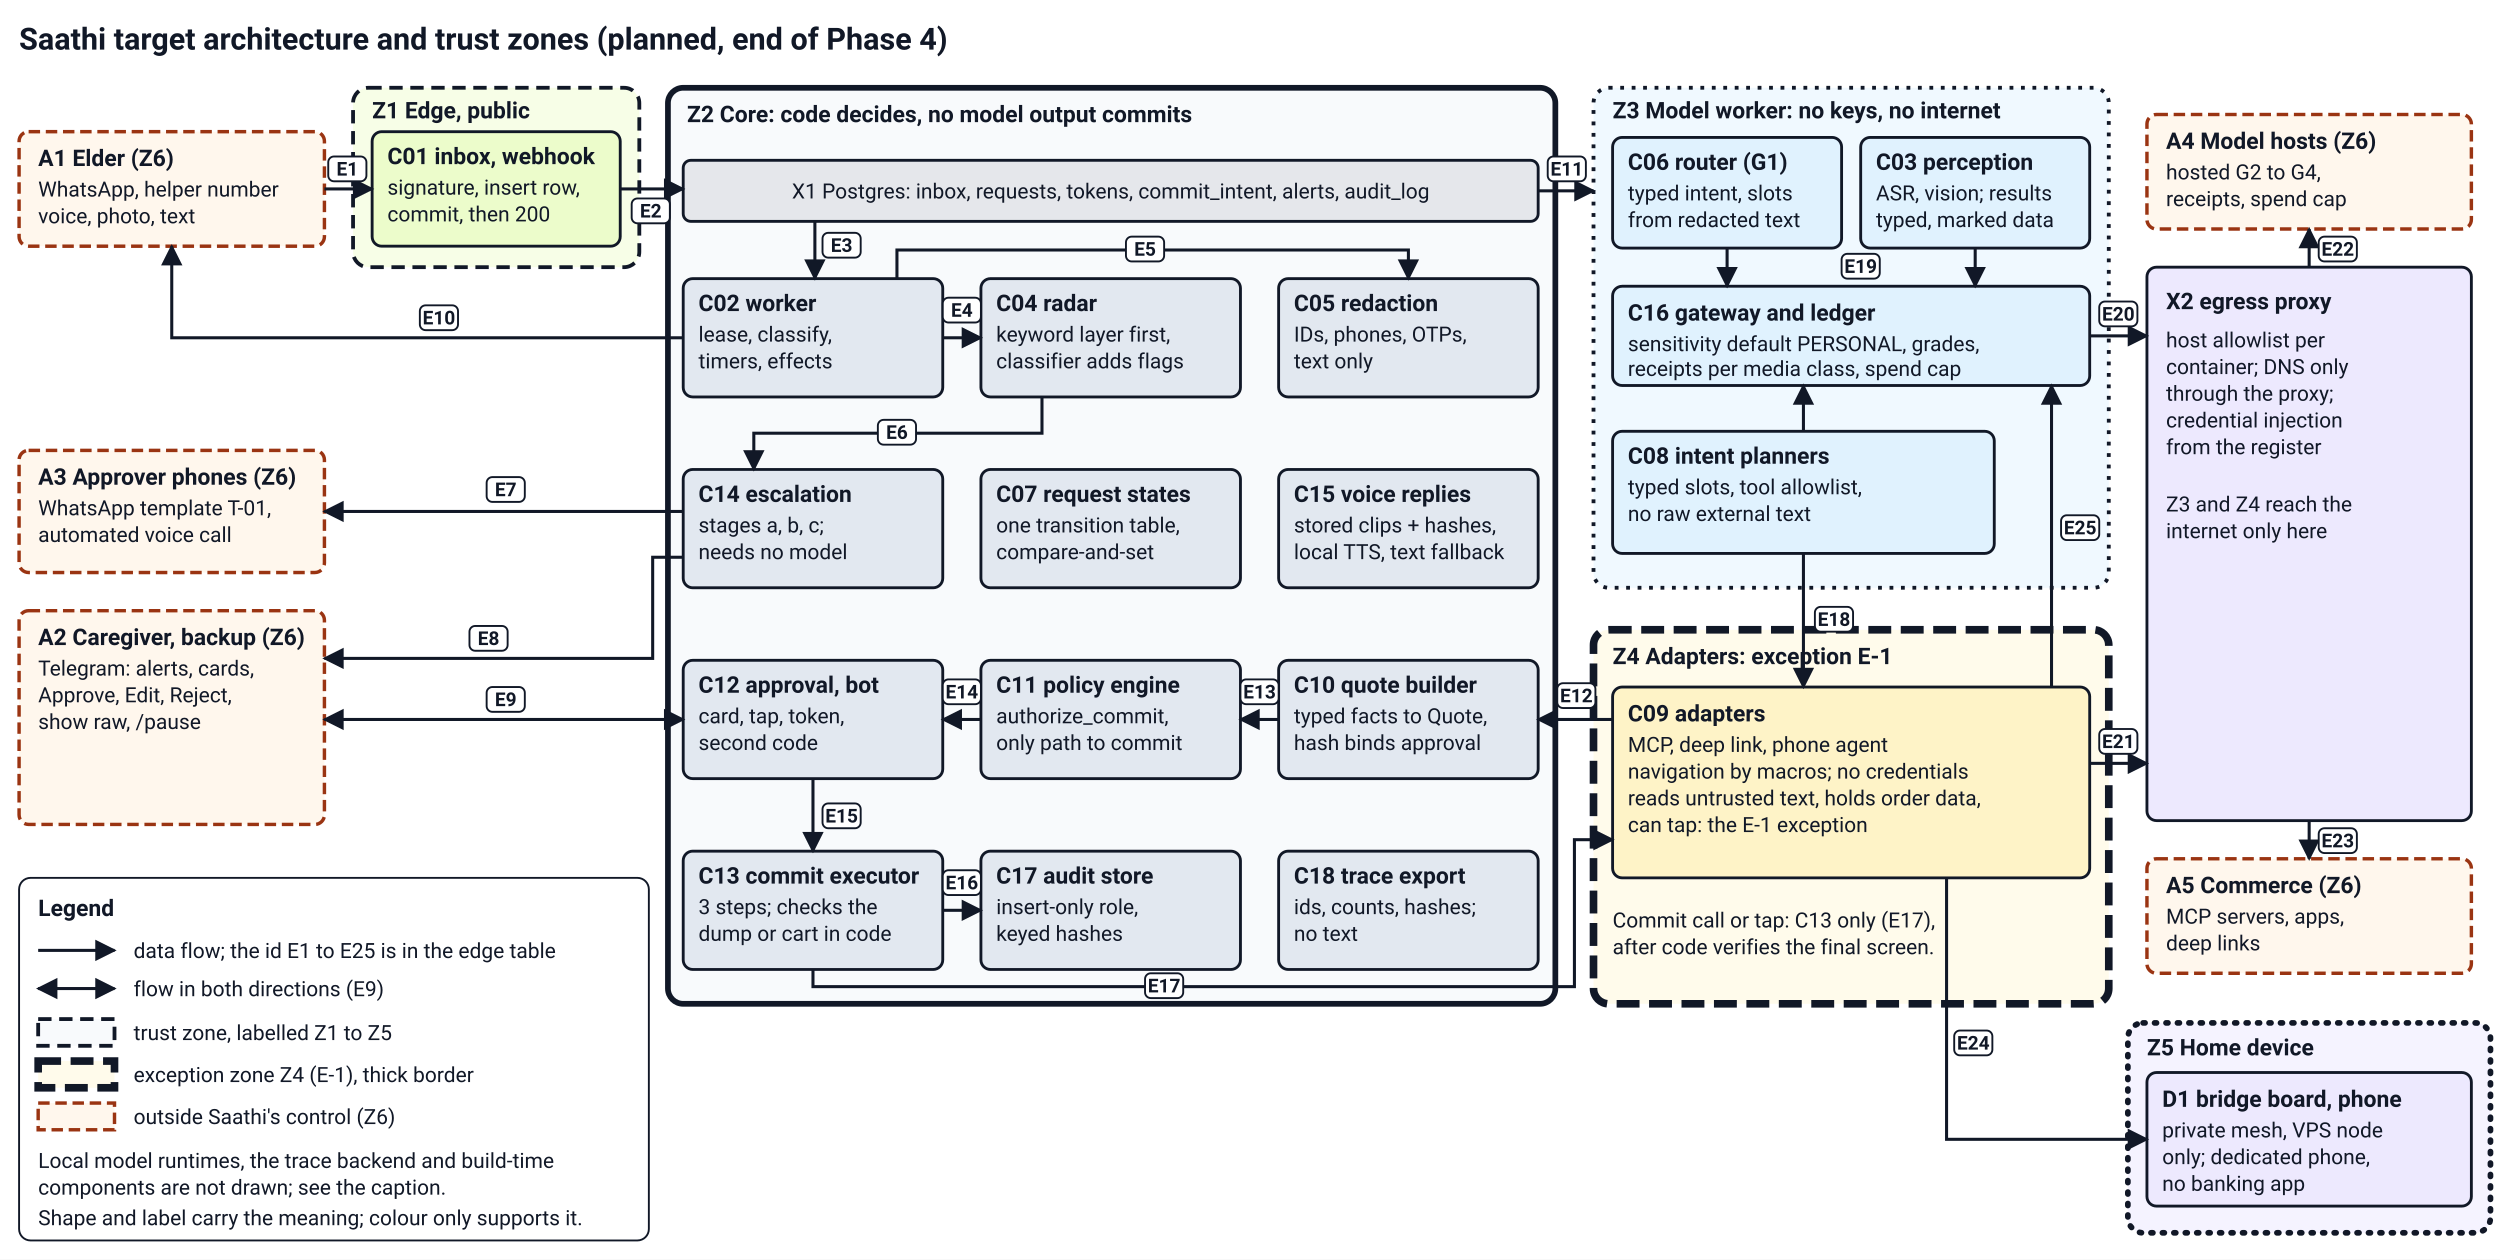
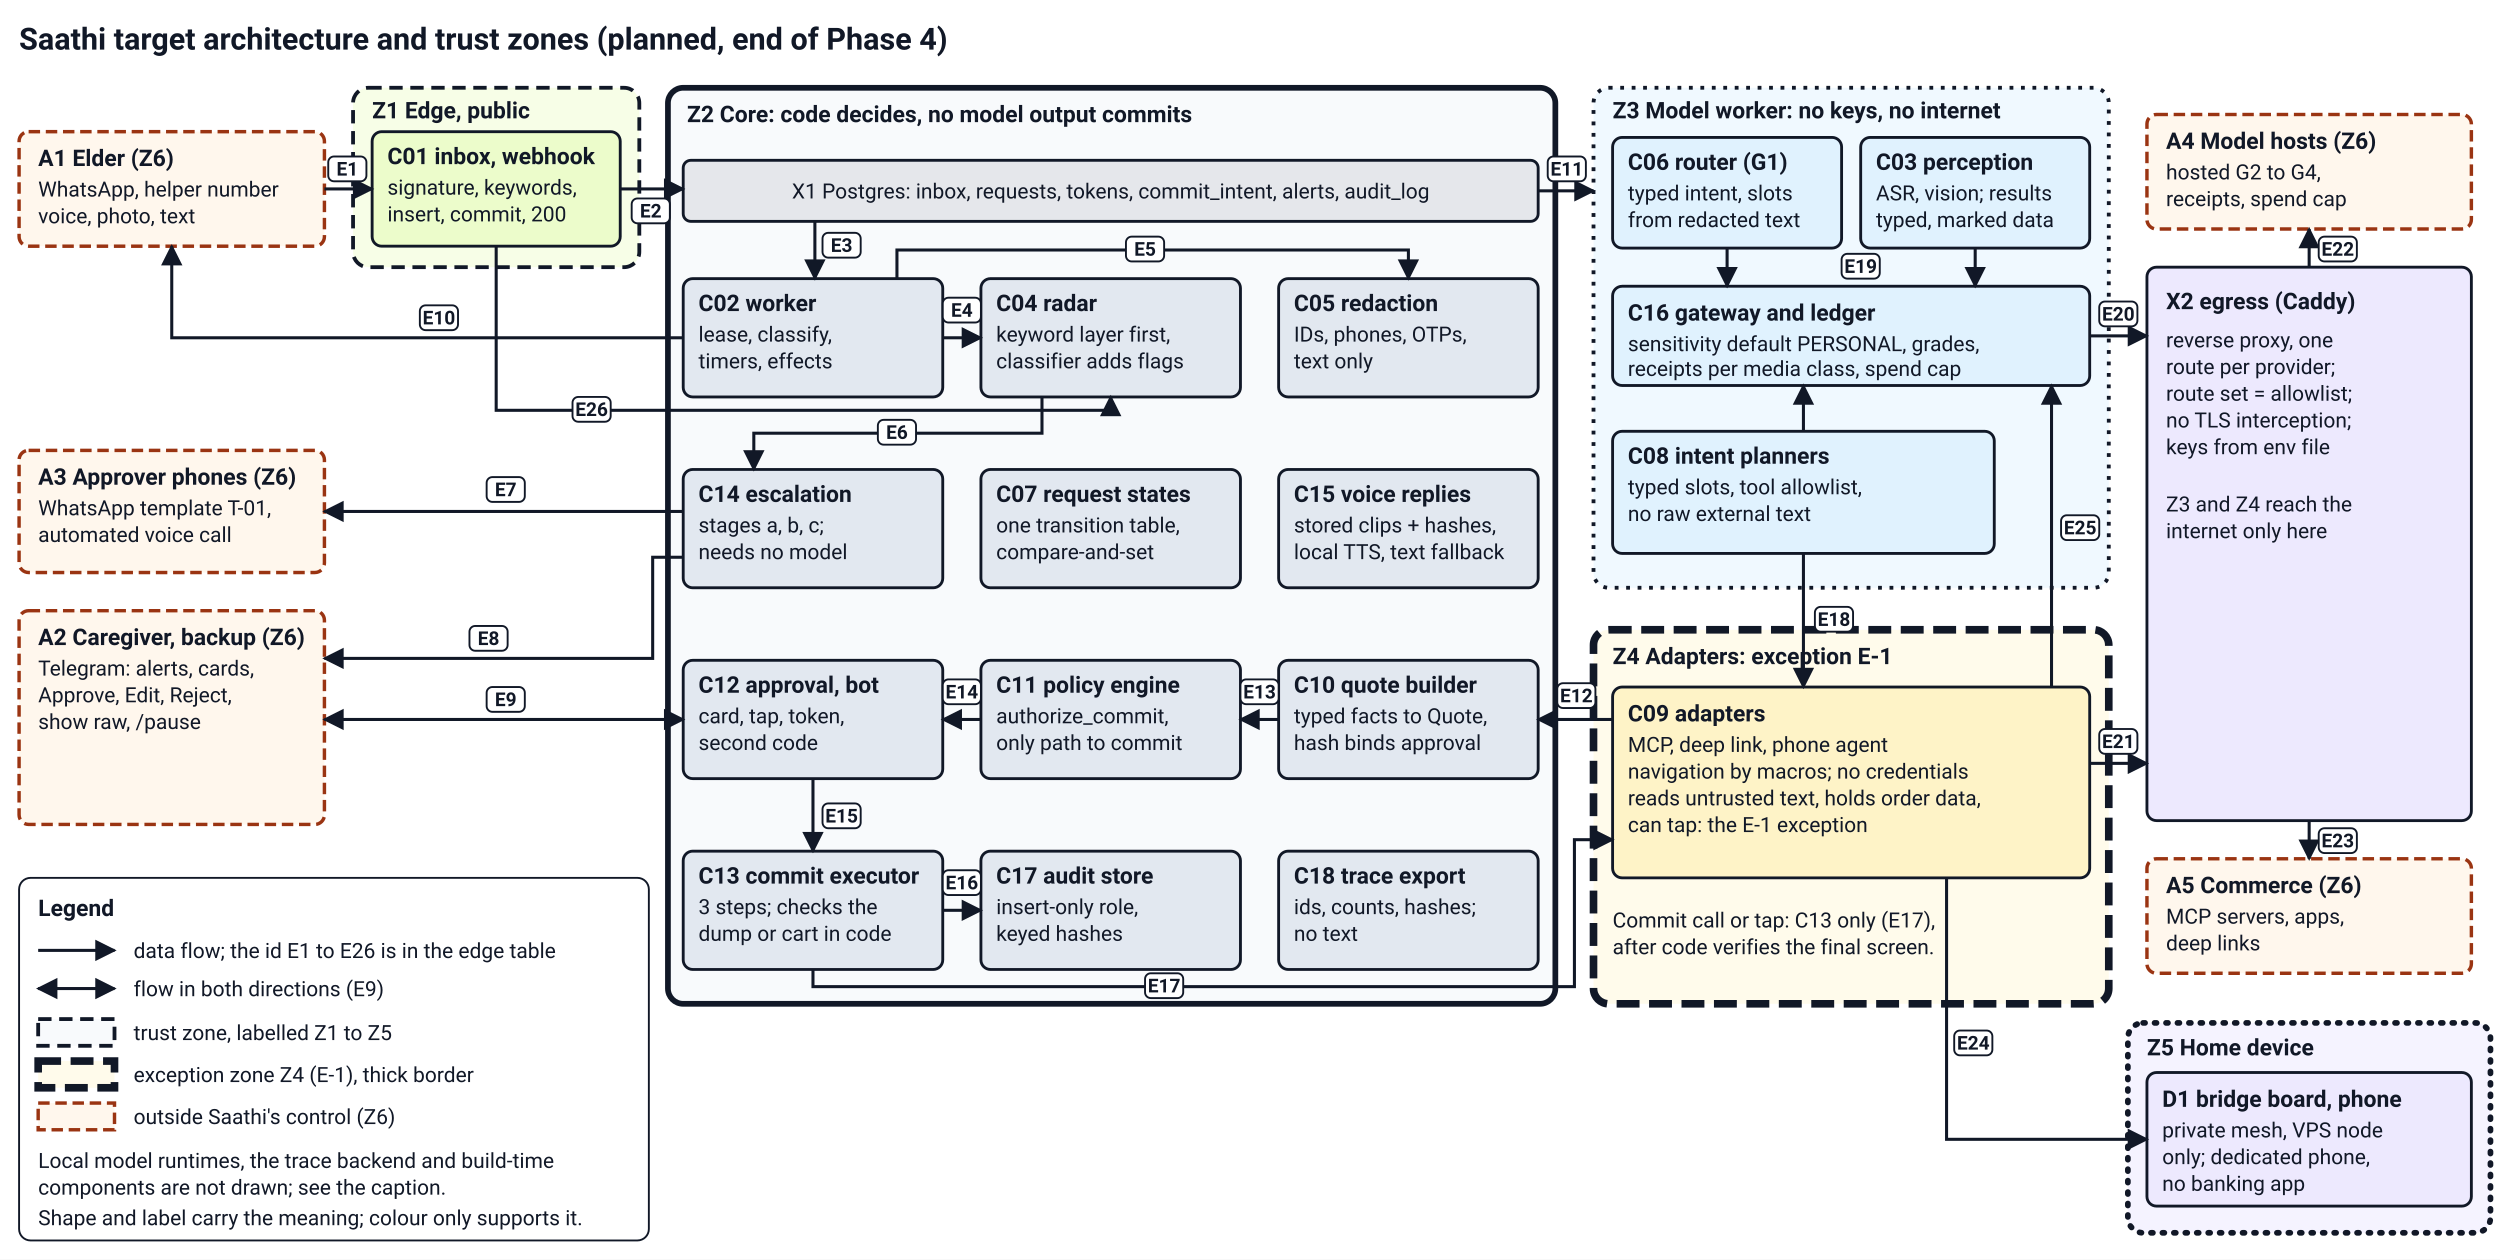
<svg xmlns="http://www.w3.org/2000/svg" viewBox="0 0 1310 660" width="1310" height="660" role="img" aria-labelledby="t1 d1" font-family="system-ui, -apple-system, 'Segoe UI', Roboto, Arial, sans-serif">
  <style>
    .t { font-size: 12px; font-weight: bold; fill: #111827; }
    .s { font-size: 11px; fill: #111827; }
    .z { font-size: 12px; font-weight: bold; fill: #111827; }
    .b { stroke: #111827; stroke-width: 1.5; }
    .e { fill: none; stroke: #111827; stroke-width: 1.6; }
    .n { font-size: 10px; font-weight: bold; fill: #111827; text-anchor: middle; }
    .nb { fill: #ffffff; stroke: #111827; stroke-width: 1; }
    .ext { fill: #fff7ed; stroke: #9a3412; stroke-width: 1.8; stroke-dasharray: 6 3; }
  </style>
  <defs>
    <marker id="a" viewBox="0 0 10 10" refX="9" refY="5" markerWidth="7" markerHeight="7" orient="auto-start-reverse">
      <path d="M0,0 L10,5 L0,10 z" fill="#111827" />
    </marker>
  </defs>
  <rect width="1310" height="660" fill="#ffffff" />
  <text x="10" y="26" font-size="16" font-weight="bold" fill="#111827">Saathi target architecture and trust zones (planned, end of Phase 4)</text>
  <g id="Z1">
    <rect x="185" y="46" width="150" height="94" rx="8" fill="#f7fee7" stroke="#111827" stroke-width="2" stroke-dasharray="7 4" />
    <text x="195" y="62" class="z">Z1 Edge, public</text>
  </g>
  <g id="Z2">
    <rect x="350" y="46" width="465" height="480" rx="8" fill="#f8fafc" stroke="#111827" stroke-width="3" />
    <text x="360" y="64" class="z">Z2 Core: code decides, no model output commits</text>
  </g>
  <g id="Z3">
    <rect x="835" y="46" width="270" height="262" rx="8" fill="#f0f9ff" stroke="#111827" stroke-width="2" stroke-dasharray="2 4" />
    <text x="845" y="62" class="z">Z3 Model worker: no keys, no internet</text>
  </g>
  <g id="Z4">
    <rect x="835" y="330" width="270" height="196" rx="8" fill="#fffbeb" stroke="#111827" stroke-width="4" stroke-dasharray="12 5" />
    <text x="845" y="348" class="z">Z4 Adapters: exception E-1</text>
  </g>
  <g id="Z5">
    <rect x="1115" y="536" width="190" height="110" rx="8" fill="#f5f3ff" stroke="#111827" stroke-width="3" stroke-dasharray="1 5" stroke-linecap="round" />
    <text x="1125" y="553" class="z">Z5 Home device</text>
  </g>
  <g id="A1">
    <rect x="10" y="69" width="160" height="60" rx="5" class="ext" />
    <text x="20" y="87" class="t">A1 Elder (Z6)</text>
    <text x="20" y="103" class="s">WhatsApp, helper number</text>
    <text x="20" y="117" class="s">voice, photo, text</text>
  </g>
  <g id="A3">
    <rect x="10" y="236" width="160" height="64" rx="5" class="ext" />
    <text x="20" y="254" class="t">A3 Approver phones (Z6)</text>
    <text x="20" y="270" class="s">WhatsApp template T-01,</text>
    <text x="20" y="284" class="s">automated voice call</text>
  </g>
  <g id="A2">
    <rect x="10" y="320" width="160" height="112" rx="5" class="ext" />
    <text x="20" y="338" class="t">A2 Caregiver, backup (Z6)</text>
    <text x="20" y="354" class="s">Telegram: alerts, cards,</text>
    <text x="20" y="368" class="s">Approve, Edit, Reject,</text>
    <text x="20" y="382" class="s">show raw, /pause</text>
  </g>
  <g id="A4">
    <rect x="1125" y="60" width="170" height="60" rx="5" class="ext" />
    <text x="1135" y="78" class="t">A4 Model hosts (Z6)</text>
    <text x="1135" y="94" class="s">hosted G2 to G4,</text>
    <text x="1135" y="108" class="s">receipts, spend cap</text>
  </g>
  <g id="A5">
    <rect x="1125" y="450" width="170" height="60" rx="5" class="ext" />
    <text x="1135" y="468" class="t">A5 Commerce (Z6)</text>
    <text x="1135" y="484" class="s">MCP servers, apps,</text>
    <text x="1135" y="498" class="s">deep links</text>
  </g>
  <g id="C01">
    <rect x="195" y="69" width="130" height="60" rx="5" fill="#ecfccb" class="b" />
    <text x="203" y="86" class="t">C01 inbox, webhook</text>
-     <text x="203" y="102" class="s">signature, insert row,</text>
-     <text x="203" y="116" class="s">commit, then 200</text>
+     <text x="203" y="102" class="s">signature, keywords,</text>
+     <text x="203" y="116" class="s">insert, commit, 200</text>
  </g>
  <g id="X1">
    <rect x="358" y="84" width="448" height="32" rx="4" fill="#e5e7eb" class="b" />
    <text x="582" y="104" class="s" text-anchor="middle">X1 Postgres: inbox, requests, tokens, commit_intent, alerts, audit_log</text>
  </g>
  <g id="C02">
    <rect x="358" y="146" width="136" height="62" rx="5" fill="#e2e8f0" class="b" />
    <text x="366" y="163" class="t">C02 worker</text>
    <text x="366" y="179" class="s">lease, classify,</text>
    <text x="366" y="193" class="s">timers, effects</text>
  </g>
  <g id="C04">
    <rect x="514" y="146" width="136" height="62" rx="5" fill="#e2e8f0" class="b" />
    <text x="522" y="163" class="t">C04 radar</text>
    <text x="522" y="179" class="s">keyword layer first,</text>
    <text x="522" y="193" class="s">classifier adds flags</text>
  </g>
  <g id="C05">
    <rect x="670" y="146" width="136" height="62" rx="5" fill="#e2e8f0" class="b" />
    <text x="678" y="163" class="t">C05 redaction</text>
    <text x="678" y="179" class="s">IDs, phones, OTPs,</text>
    <text x="678" y="193" class="s">text only</text>
  </g>
  <g id="C14">
    <rect x="358" y="246" width="136" height="62" rx="5" fill="#e2e8f0" class="b" />
    <text x="366" y="263" class="t">C14 escalation</text>
    <text x="366" y="279" class="s">stages a, b, c;</text>
    <text x="366" y="293" class="s">needs no model</text>
  </g>
  <g id="C07">
    <rect x="514" y="246" width="136" height="62" rx="5" fill="#e2e8f0" class="b" />
    <text x="522" y="263" class="t">C07 request states</text>
    <text x="522" y="279" class="s">one transition table,</text>
    <text x="522" y="293" class="s">compare-and-set</text>
  </g>
  <g id="C15">
    <rect x="670" y="246" width="136" height="62" rx="5" fill="#e2e8f0" class="b" />
    <text x="678" y="263" class="t">C15 voice replies</text>
    <text x="678" y="279" class="s">stored clips + hashes,</text>
    <text x="678" y="293" class="s">local TTS, text fallback</text>
  </g>
  <g id="C12">
    <rect x="358" y="346" width="136" height="62" rx="5" fill="#e2e8f0" class="b" />
    <text x="366" y="363" class="t">C12 approval, bot</text>
    <text x="366" y="379" class="s">card, tap, token,</text>
    <text x="366" y="393" class="s">second code</text>
  </g>
  <g id="C11">
    <rect x="514" y="346" width="136" height="62" rx="5" fill="#e2e8f0" class="b" />
    <text x="522" y="363" class="t">C11 policy engine</text>
    <text x="522" y="379" class="s">authorize_commit,</text>
    <text x="522" y="393" class="s">only path to commit</text>
  </g>
  <g id="C10">
    <rect x="670" y="346" width="136" height="62" rx="5" fill="#e2e8f0" class="b" />
    <text x="678" y="363" class="t">C10 quote builder</text>
    <text x="678" y="379" class="s">typed facts to Quote,</text>
    <text x="678" y="393" class="s">hash binds approval</text>
  </g>
  <g id="C13">
    <rect x="358" y="446" width="136" height="62" rx="5" fill="#e2e8f0" class="b" stroke-width="3" />
    <text x="366" y="463" class="t">C13 commit executor</text>
    <text x="366" y="479" class="s">3 steps; checks the</text>
    <text x="366" y="493" class="s">dump or cart in code</text>
  </g>
  <g id="C17">
    <rect x="514" y="446" width="136" height="62" rx="5" fill="#e2e8f0" class="b" />
    <text x="522" y="463" class="t">C17 audit store</text>
    <text x="522" y="479" class="s">insert-only role,</text>
    <text x="522" y="493" class="s">keyed hashes</text>
  </g>
  <g id="C18">
    <rect x="670" y="446" width="136" height="62" rx="5" fill="#e2e8f0" class="b" />
    <text x="678" y="463" class="t">C18 trace export</text>
    <text x="678" y="479" class="s">ids, counts, hashes;</text>
    <text x="678" y="493" class="s">no text</text>
  </g>
  <g id="C06">
    <rect x="845" y="72" width="120" height="58" rx="5" fill="#e0f2fe" class="b" />
    <text x="853" y="89" class="t">C06 router (G1)</text>
    <text x="853" y="105" class="s">typed intent, slots</text>
    <text x="853" y="119" class="s">from redacted text</text>
  </g>
  <g id="C03">
    <rect x="975" y="72" width="120" height="58" rx="5" fill="#e0f2fe" class="b" />
    <text x="983" y="89" class="t">C03 perception</text>
    <text x="983" y="105" class="s">ASR, vision; results</text>
    <text x="983" y="119" class="s">typed, marked data</text>
  </g>
  <g id="C16">
    <rect x="845" y="150" width="250" height="52" rx="5" fill="#e0f2fe" class="b" />
    <text x="853" y="168" class="t">C16 gateway and ledger</text>
    <text x="853" y="184" class="s">sensitivity default PERSONAL, grades,</text>
    <text x="853" y="197" class="s">receipts per media class, spend cap</text>
  </g>
  <g id="C08">
    <rect x="845" y="226" width="200" height="64" rx="5" fill="#e0f2fe" class="b" />
    <text x="853" y="243" class="t">C08 intent planners</text>
    <text x="853" y="259" class="s">typed slots, tool allowlist,</text>
    <text x="853" y="273" class="s">no raw external text</text>
  </g>
  <g id="C09">
    <rect x="845" y="360" width="250" height="100" rx="5" fill="#fef3c7" class="b" stroke-width="2.5" />
    <text x="853" y="378" class="t">C09 adapters</text>
    <text x="853" y="394" class="s">MCP, deep link, phone agent</text>
    <text x="853" y="408" class="s">navigation by macros; no credentials</text>
    <text x="853" y="422" class="s">reads untrusted text, holds order data,</text>
    <text x="853" y="436" class="s">can tap: the E-1 exception</text>
  </g>
  <text x="845" y="486" class="s">Commit call or tap: C13 only (E17),</text>
  <text x="845" y="500" class="s">after code verifies the final screen.</text>
  <g id="X2">
    <rect x="1125" y="140" width="170" height="290" rx="5" fill="#ede9fe" class="b" stroke-width="2.5" />
-     <text x="1135" y="162" class="t">X2 egress proxy</text>
-     <text x="1135" y="182" class="s">host allowlist per</text>
-     <text x="1135" y="196" class="s">container; DNS only</text>
-     <text x="1135" y="210" class="s">through the proxy;</text>
-     <text x="1135" y="224" class="s">credential injection</text>
-     <text x="1135" y="238" class="s">from the register</text>
+     <text x="1135" y="162" class="t">X2 egress (Caddy)</text>
+     <text x="1135" y="182" class="s">reverse proxy, one</text>
+     <text x="1135" y="196" class="s">route per provider;</text>
+     <text x="1135" y="210" class="s">route set = allowlist;</text>
+     <text x="1135" y="224" class="s">no TLS interception;</text>
+     <text x="1135" y="238" class="s">keys from env file</text>
    <text x="1135" y="268" class="s">Z3 and Z4 reach the</text>
    <text x="1135" y="282" class="s">internet only here</text>
  </g>
  <g id="D1">
    <rect x="1125" y="562" width="170" height="70" rx="5" fill="#ede9fe" class="b" />
    <text x="1133" y="580" class="t">D1 bridge board, phone</text>
    <text x="1133" y="596" class="s">private mesh, VPS node</text>
    <text x="1133" y="610" class="s">only; dedicated phone,</text>
    <text x="1133" y="624" class="s">no banking app</text>
  </g>
  <g id="E1" data-from="A1" data-to="C01">
    <path d="M170 99 L195 99" class="e" marker-end="url(#a)" />
    <rect x="172" y="82" width="20" height="13" rx="3" class="nb" />
    <text x="182" y="92" class="n">E1</text>
  </g>
  <g id="E2" data-from="C01" data-to="X1">
    <path d="M325 99 L358 99" class="e" marker-end="url(#a)" />
    <rect x="331" y="104" width="20" height="13" rx="3" class="nb" />
    <text x="341" y="114" class="n">E2</text>
  </g>
  <g id="E3" data-from="X1" data-to="C02">
    <path d="M427 116 L427 146" class="e" marker-end="url(#a)" />
    <rect x="431" y="122" width="20" height="13" rx="3" class="nb" />
    <text x="441" y="132" class="n">E3</text>
  </g>
  <g id="E4" data-from="C02" data-to="C04">
    <path d="M494 177 L514 177" class="e" marker-end="url(#a)" />
    <rect x="494" y="156" width="20" height="13" rx="3" class="nb" />
    <text x="504" y="166" class="n">E4</text>
  </g>
  <g id="E5" data-from="C02" data-to="C05">
    <path d="M470 146 L470 131 L738 131 L738 146" class="e" marker-end="url(#a)" />
    <rect x="590" y="124" width="20" height="13" rx="3" class="nb" />
    <text x="600" y="134" class="n">E5</text>
  </g>
  <g id="E6" data-from="C04" data-to="C14">
    <path d="M546 208 L546 227 L395 227 L395 246" class="e" marker-end="url(#a)" />
    <rect x="460" y="220" width="20" height="13" rx="3" class="nb" />
    <text x="470" y="230" class="n">E6</text>
  </g>
  <g id="E7" data-from="C14" data-to="A3">
    <path d="M358 268 L170 268" class="e" marker-end="url(#a)" />
    <rect x="255" y="250" width="20" height="13" rx="3" class="nb" />
    <text x="265" y="260" class="n">E7</text>
  </g>
  <g id="E8" data-from="C14" data-to="A2">
    <path d="M358 292 L342 292 L342 345 L170 345" class="e" marker-end="url(#a)" />
    <rect x="246" y="328" width="20" height="13" rx="3" class="nb" />
    <text x="256" y="338" class="n">E8</text>
  </g>
  <g id="E9" data-from="C12" data-to="A2">
    <path d="M358 377 L170 377" class="e" marker-start="url(#a)" marker-end="url(#a)" />
    <rect x="255" y="360" width="20" height="13" rx="3" class="nb" />
    <text x="265" y="370" class="n">E9</text>
  </g>
  <g id="E10" data-from="C02" data-to="A1">
    <path d="M358 177 L90 177 L90 129" class="e" marker-end="url(#a)" />
    <rect x="220" y="160" width="20" height="13" rx="3" class="nb" />
    <text x="230" y="170" class="n">E10</text>
  </g>
  <g id="E11" data-from="X1" data-to="Z3">
    <path d="M806 100 L835 100" class="e" marker-end="url(#a)" />
    <rect x="811" y="82" width="20" height="13" rx="3" class="nb" />
    <text x="821" y="92" class="n">E11</text>
  </g>
  <g id="E12" data-from="C09" data-to="C10">
    <path d="M845 377 L806 377" class="e" marker-end="url(#a)" />
    <rect x="816" y="358" width="20" height="13" rx="3" class="nb" />
    <text x="826" y="368" class="n">E12</text>
  </g>
  <g id="E13" data-from="C10" data-to="C11">
    <path d="M670 377 L650 377" class="e" marker-end="url(#a)" />
    <rect x="650" y="356" width="20" height="13" rx="3" class="nb" />
    <text x="660" y="366" class="n">E13</text>
  </g>
  <g id="E14" data-from="C11" data-to="C12">
    <path d="M514 377 L494 377" class="e" marker-end="url(#a)" />
    <rect x="494" y="356" width="20" height="13" rx="3" class="nb" />
    <text x="504" y="366" class="n">E14</text>
  </g>
  <g id="E15" data-from="C12" data-to="C13">
    <path d="M426 408 L426 446" class="e" marker-end="url(#a)" />
    <rect x="431" y="421" width="20" height="13" rx="3" class="nb" />
    <text x="441" y="431" class="n">E15</text>
  </g>
  <g id="E16" data-from="C13" data-to="C17">
    <path d="M494 477 L514 477" class="e" marker-end="url(#a)" />
    <rect x="494" y="456" width="20" height="13" rx="3" class="nb" />
    <text x="504" y="466" class="n">E16</text>
  </g>
  <g id="E17" data-from="C13" data-to="C09">
    <path d="M426 508 L426 517 L825 517 L825 440 L845 440" class="e" marker-end="url(#a)" />
    <rect x="600" y="510" width="20" height="13" rx="3" class="nb" />
    <text x="610" y="520" class="n">E17</text>
  </g>
  <g id="E18" data-from="C08" data-to="C09">
    <path d="M945 290 L945 360" class="e" marker-end="url(#a)" />
    <rect x="951" y="318" width="20" height="13" rx="3" class="nb" />
    <text x="961" y="328" class="n">E18</text>
  </g>
  <g id="E19" data-from="C06 C03 C08" data-to="C16">
    <path d="M905 130 L905 150" class="e" marker-end="url(#a)" />
    <path d="M1035 130 L1035 150" class="e" marker-end="url(#a)" />
    <path d="M945 226 L945 202" class="e" marker-end="url(#a)" />
    <rect x="965" y="133" width="20" height="13" rx="3" class="nb" />
    <text x="975" y="143" class="n">E19</text>
  </g>
  <g id="E20" data-from="C16" data-to="X2">
    <path d="M1095 176 L1125 176" class="e" marker-end="url(#a)" />
    <rect x="1100" y="158" width="20" height="13" rx="3" class="nb" />
    <text x="1110" y="168" class="n">E20</text>
  </g>
  <g id="E21" data-from="C09" data-to="X2">
    <path d="M1095 400 L1125 400" class="e" marker-end="url(#a)" />
    <rect x="1100" y="382" width="20" height="13" rx="3" class="nb" />
    <text x="1110" y="392" class="n">E21</text>
  </g>
  <g id="E22" data-from="X2" data-to="A4">
    <path d="M1210 140 L1210 120" class="e" marker-end="url(#a)" />
    <rect x="1215" y="124" width="20" height="13" rx="3" class="nb" />
    <text x="1225" y="134" class="n">E22</text>
  </g>
  <g id="E23" data-from="X2" data-to="A5">
    <path d="M1210 430 L1210 450" class="e" marker-end="url(#a)" />
    <rect x="1215" y="434" width="20" height="13" rx="3" class="nb" />
    <text x="1225" y="444" class="n">E23</text>
  </g>
  <g id="E24" data-from="C09" data-to="D1">
    <path d="M1020 460 L1020 597 L1125 597" class="e" marker-end="url(#a)" />
    <rect x="1024" y="540" width="20" height="13" rx="3" class="nb" />
    <text x="1034" y="550" class="n">E24</text>
  </g>
  <g id="E25" data-from="C09" data-to="C16">
    <path d="M1075 360 L1075 202" class="e" marker-end="url(#a)" />
    <rect x="1080" y="270" width="20" height="13" rx="3" class="nb" />
    <text x="1090" y="280" class="n">E25</text>
  </g>
+   <g id="E26" data-from="C01" data-to="C04">
+     <path d="M260 129 L260 215 L582 215 L582 208" class="e" marker-end="url(#a)" />
+     <rect x="300" y="208" width="20" height="13" rx="3" class="nb" />
+     <text x="310" y="218" class="n">E26</text>
+   </g>
  <rect x="10" y="460" width="330" height="190" rx="6" fill="#ffffff" stroke="#111827" stroke-width="1" />
  <text x="20" y="480" class="z">Legend</text>
  <path d="M20 498 L60 498" class="e" marker-end="url(#a)" />
-   <text x="70" y="502" class="s">data flow; the id E1 to E25 is in the edge table</text>
+   <text x="70" y="502" class="s">data flow; the id E1 to E26 is in the edge table</text>
  <path d="M20 518 L60 518" class="e" marker-start="url(#a)" marker-end="url(#a)" />
  <text x="70" y="522" class="s">flow in both directions (E9)</text>
  <rect x="20" y="534" width="40" height="14" fill="#f8fafc" stroke="#111827" stroke-width="2" stroke-dasharray="7 4" />
  <text x="70" y="545" class="s">trust zone, labelled Z1 to Z5</text>
  <rect x="20" y="556" width="40" height="14" fill="#fffbeb" stroke="#111827" stroke-width="4" stroke-dasharray="12 5" />
  <text x="70" y="567" class="s">exception zone Z4 (E-1), thick border</text>
  <rect x="20" y="578" width="40" height="14" class="ext" />
  <text x="70" y="589" class="s">outside Saathi's control (Z6)</text>
  <text x="20" y="612" class="s">Local model runtimes, the trace backend and build-time</text>
  <text x="20" y="626" class="s">components are not drawn; see the caption.</text>
  <text x="20" y="642" class="s">Shape and label carry the meaning; colour only supports it.</text>
</svg>
